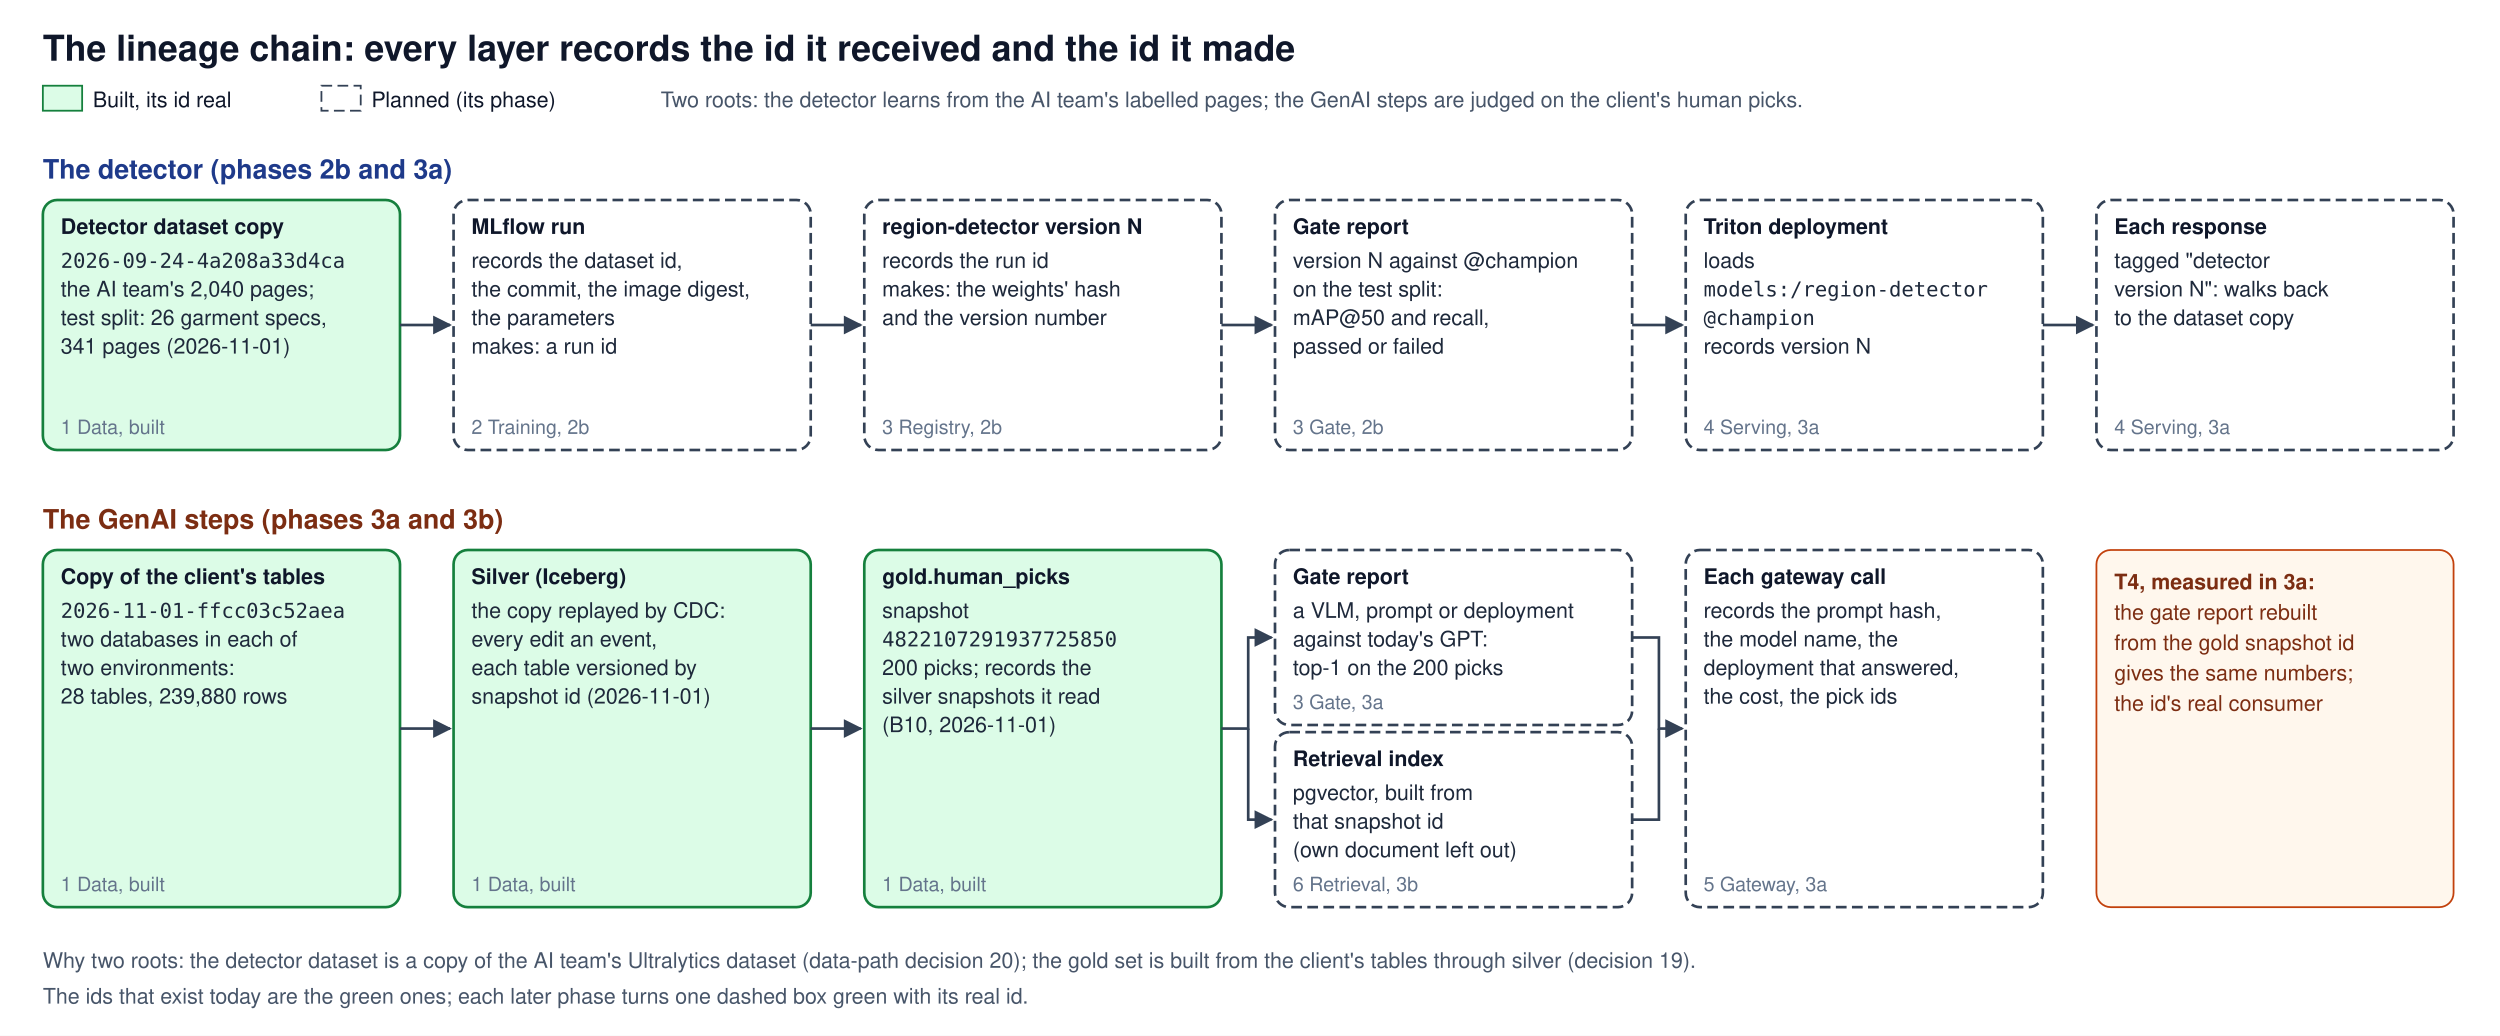
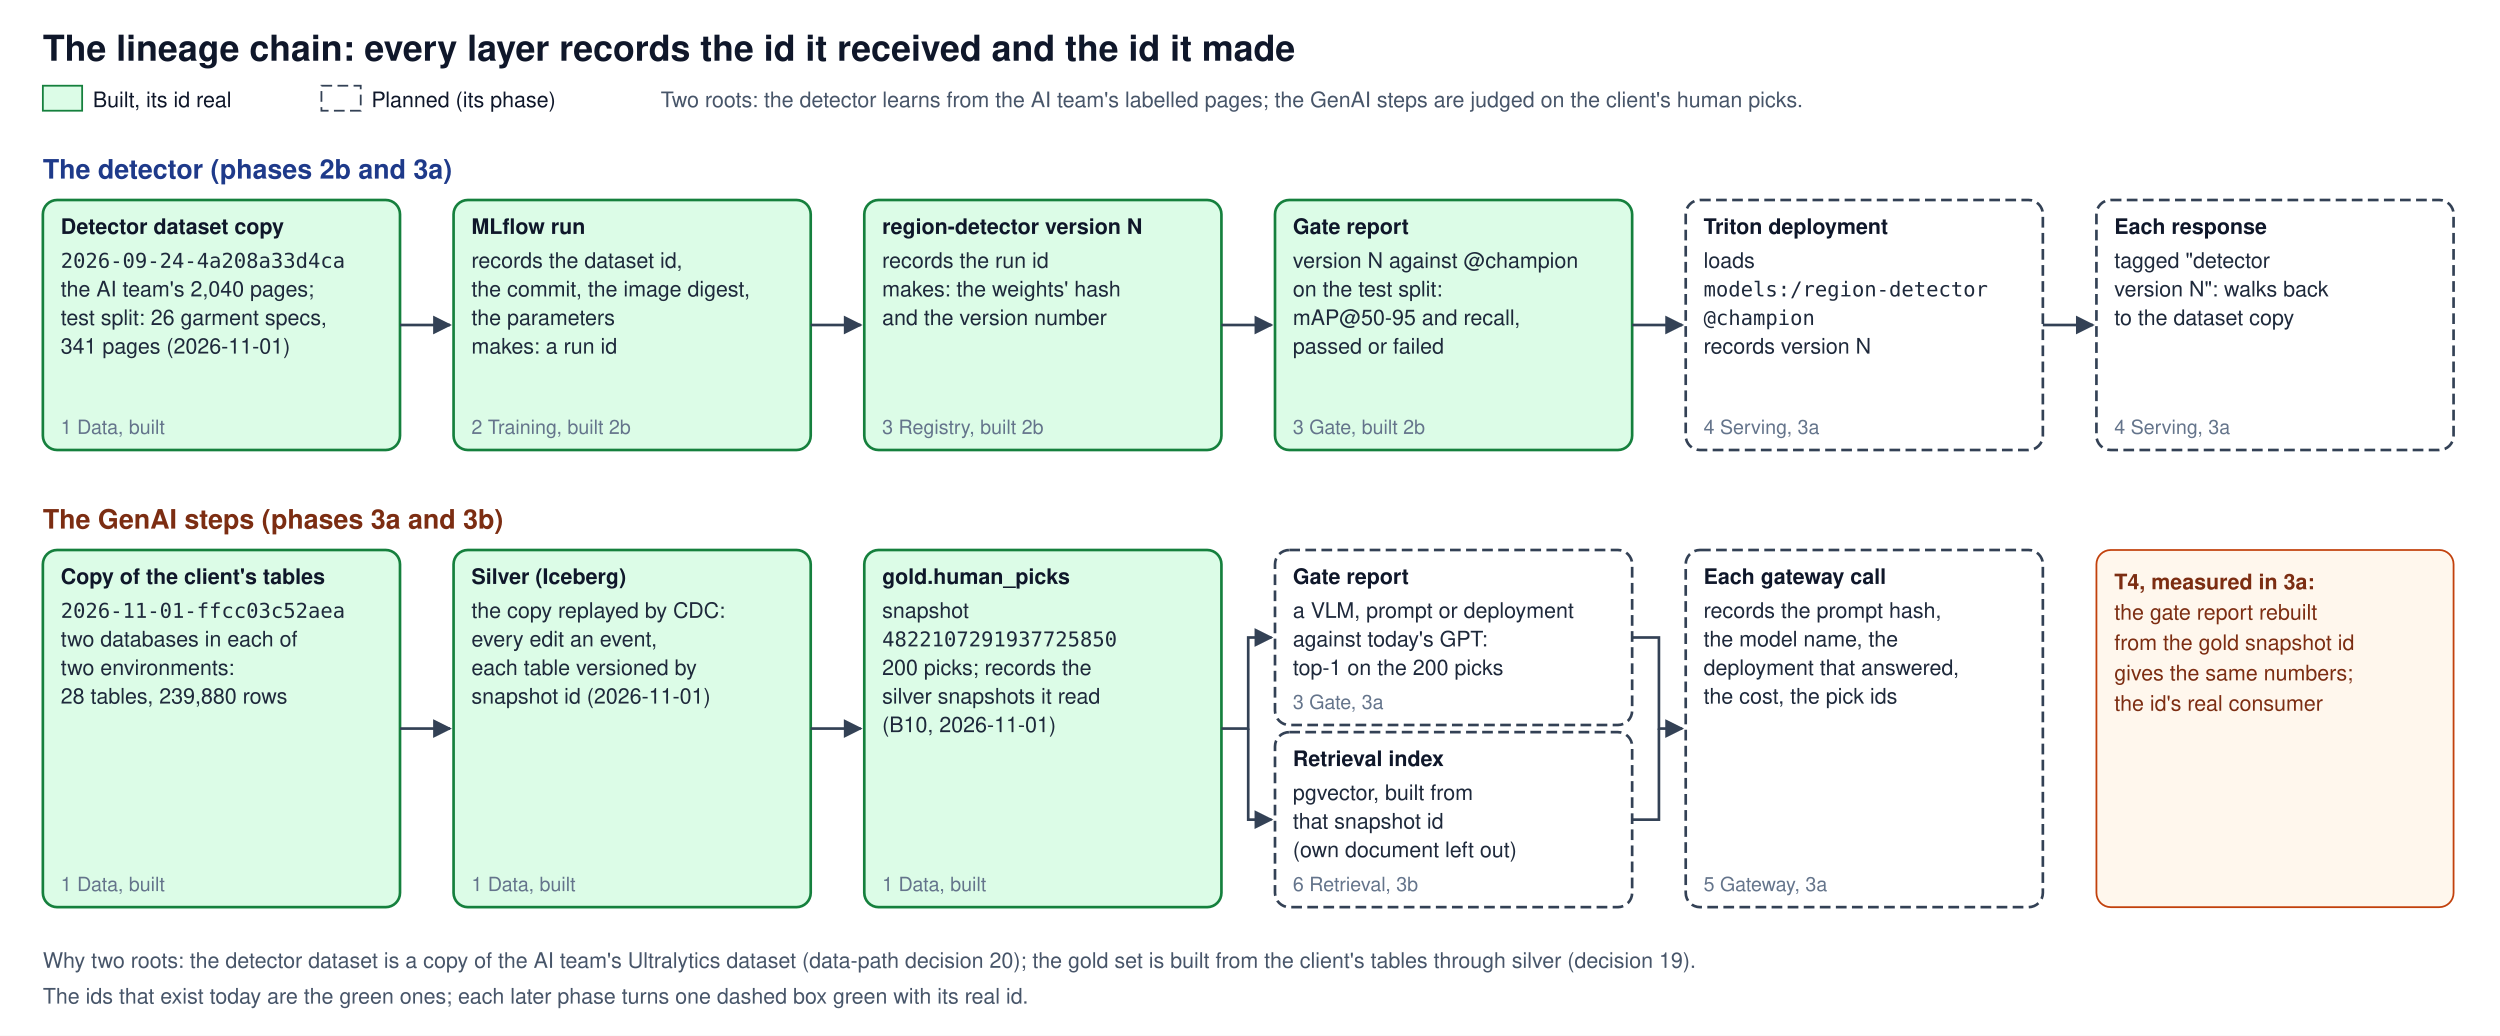
<svg xmlns="http://www.w3.org/2000/svg" width="1400" height="580" viewBox="0 0 1400 580" font-family="Segoe UI, Helvetica, Arial, sans-serif" font-size="12">
  <defs>
    <marker id="ar" viewBox="0 0 10 10" refX="9" refY="5" markerWidth="7" markerHeight="7" orient="auto">
      <path d="M0,0 L10,5 L0,10 z" fill="#334155" />
    </marker>
  </defs>
  <rect x="0" y="0" width="1400" height="580" fill="#ffffff" />
  <text x="24" y="34" font-size="20" font-weight="bold" fill="#0f172a">The lineage chain: every layer records the id it received and the id it made</text>
  <rect x="24" y="48" width="22" height="14" fill="#dcfce7" stroke="#15803d" />
  <text x="52" y="60" fill="#0f172a">Built, its id real</text>
  <rect x="180" y="48" width="22" height="14" fill="#ffffff" stroke="#334155" stroke-dasharray="6 3" />
  <text x="208" y="60" fill="#0f172a">Planned (its phase)</text>
  <text x="370" y="60" fill="#475569">Two roots: the detector learns from the AI team's labelled pages; the GenAI steps are judged on the client's human picks.</text>
  <text x="24" y="100" font-size="15" font-weight="bold" fill="#1e3a8a">The detector (phases 2b and 3a)</text>
  <rect x="24" y="112" width="200" height="140" rx="8" fill="#dcfce7" stroke="#15803d" stroke-width="1.5" />
  <text x="34" y="131" font-weight="bold" fill="#0f172a">Detector dataset copy</text>
  <text x="34" y="150" fill="#1e293b" font-family="Consolas, Menlo, monospace" font-size="11.5">2026-09-24-4a208a33d4ca</text>
  <text x="34" y="166" fill="#1e293b">the AI team's 2,040 pages;</text>
  <text x="34" y="182" fill="#1e293b">test split: 26 garment specs,</text>
  <text x="34" y="198" fill="#1e293b">341 pages (2026-11-01)</text>
  <text x="34" y="243" fill="#64748b" font-size="11">1 Data, built</text>
-   <rect x="254" y="112" width="200" height="140" rx="8" fill="#ffffff" stroke="#334155" stroke-width="1.5" stroke-dasharray="6 3" />
+   <rect x="254" y="112" width="200" height="140" rx="8" fill="#dcfce7" stroke="#15803d" stroke-width="1.5" />
  <text x="264" y="131" font-weight="bold" fill="#0f172a">MLflow run</text>
  <text x="264" y="150" fill="#1e293b">records the dataset id,</text>
  <text x="264" y="166" fill="#1e293b">the commit, the image digest,</text>
  <text x="264" y="182" fill="#1e293b">the parameters</text>
  <text x="264" y="198" fill="#1e293b">makes: a run id</text>
-   <text x="264" y="243" fill="#64748b" font-size="11">2 Training, 2b</text>
+   <text x="264" y="243" fill="#64748b" font-size="11">2 Training, built 2b</text>
  <line x1="224" y1="182.0" x2="252" y2="182.0" stroke="#334155" stroke-width="1.5" marker-end="url(#ar)" />
-   <rect x="484" y="112" width="200" height="140" rx="8" fill="#ffffff" stroke="#334155" stroke-width="1.5" stroke-dasharray="6 3" />
+   <rect x="484" y="112" width="200" height="140" rx="8" fill="#dcfce7" stroke="#15803d" stroke-width="1.5" />
  <text x="494" y="131" font-weight="bold" fill="#0f172a">region-detector version N</text>
  <text x="494" y="150" fill="#1e293b">records the run id</text>
  <text x="494" y="166" fill="#1e293b">makes: the weights' hash</text>
  <text x="494" y="182" fill="#1e293b">and the version number</text>
-   <text x="494" y="243" fill="#64748b" font-size="11">3 Registry, 2b</text>
+   <text x="494" y="243" fill="#64748b" font-size="11">3 Registry, built 2b</text>
  <line x1="454" y1="182.0" x2="482" y2="182.0" stroke="#334155" stroke-width="1.5" marker-end="url(#ar)" />
-   <rect x="714" y="112" width="200" height="140" rx="8" fill="#ffffff" stroke="#334155" stroke-width="1.5" stroke-dasharray="6 3" />
+   <rect x="714" y="112" width="200" height="140" rx="8" fill="#dcfce7" stroke="#15803d" stroke-width="1.5" />
  <text x="724" y="131" font-weight="bold" fill="#0f172a">Gate report</text>
  <text x="724" y="150" fill="#1e293b">version N against @champion</text>
  <text x="724" y="166" fill="#1e293b">on the test split:</text>
-   <text x="724" y="182" fill="#1e293b">mAP@50 and recall,</text>
+   <text x="724" y="182" fill="#1e293b">mAP@50-95 and recall,</text>
  <text x="724" y="198" fill="#1e293b">passed or failed</text>
-   <text x="724" y="243" fill="#64748b" font-size="11">3 Gate, 2b</text>
+   <text x="724" y="243" fill="#64748b" font-size="11">3 Gate, built 2b</text>
  <line x1="684" y1="182.0" x2="712" y2="182.0" stroke="#334155" stroke-width="1.5" marker-end="url(#ar)" />
  <rect x="944" y="112" width="200" height="140" rx="8" fill="#ffffff" stroke="#334155" stroke-width="1.5" stroke-dasharray="6 3" />
  <text x="954" y="131" font-weight="bold" fill="#0f172a">Triton deployment</text>
  <text x="954" y="150" fill="#1e293b">loads</text>
  <text x="954" y="166" fill="#1e293b" font-family="Consolas, Menlo, monospace" font-size="11.5">models:/region-detector</text>
  <text x="954" y="182" fill="#1e293b" font-family="Consolas, Menlo, monospace" font-size="11.5">@champion</text>
  <text x="954" y="198" fill="#1e293b">records version N</text>
  <text x="954" y="243" fill="#64748b" font-size="11">4 Serving, 3a</text>
  <line x1="914" y1="182.0" x2="942" y2="182.0" stroke="#334155" stroke-width="1.5" marker-end="url(#ar)" />
  <rect x="1174" y="112" width="200" height="140" rx="8" fill="#ffffff" stroke="#334155" stroke-width="1.5" stroke-dasharray="6 3" />
  <text x="1184" y="131" font-weight="bold" fill="#0f172a">Each response</text>
  <text x="1184" y="150" fill="#1e293b">tagged "detector</text>
  <text x="1184" y="166" fill="#1e293b">version N": walks back</text>
  <text x="1184" y="182" fill="#1e293b">to the dataset copy</text>
  <text x="1184" y="243" fill="#64748b" font-size="11">4 Serving, 3a</text>
  <line x1="1144" y1="182.0" x2="1172" y2="182.0" stroke="#334155" stroke-width="1.5" marker-end="url(#ar)" />
  <text x="24" y="296" font-size="15" font-weight="bold" fill="#7c2d12">The GenAI steps (phases 3a and 3b)</text>
  <rect x="24" y="308" width="200" height="200" rx="8" fill="#dcfce7" stroke="#15803d" stroke-width="1.5" />
  <text x="34" y="327" font-weight="bold" fill="#0f172a">Copy of the client's tables</text>
  <text x="34" y="346" fill="#1e293b" font-family="Consolas, Menlo, monospace" font-size="11.5">2026-11-01-ffcc03c52aea</text>
  <text x="34" y="362" fill="#1e293b">two databases in each of</text>
  <text x="34" y="378" fill="#1e293b">two environments:</text>
  <text x="34" y="394" fill="#1e293b">28 tables, 239,880 rows</text>
  <text x="34" y="499" fill="#64748b" font-size="11">1 Data, built</text>
  <rect x="254" y="308" width="200" height="200" rx="8" fill="#dcfce7" stroke="#15803d" stroke-width="1.5" />
  <text x="264" y="327" font-weight="bold" fill="#0f172a">Silver (Iceberg)</text>
  <text x="264" y="346" fill="#1e293b">the copy replayed by CDC:</text>
  <text x="264" y="362" fill="#1e293b">every edit an event,</text>
  <text x="264" y="378" fill="#1e293b">each table versioned by</text>
  <text x="264" y="394" fill="#1e293b">snapshot id (2026-11-01)</text>
  <text x="264" y="499" fill="#64748b" font-size="11">1 Data, built</text>
  <line x1="224" y1="408.0" x2="252" y2="408.0" stroke="#334155" stroke-width="1.5" marker-end="url(#ar)" />
  <rect x="484" y="308" width="200" height="200" rx="8" fill="#dcfce7" stroke="#15803d" stroke-width="1.5" />
  <text x="494" y="327" font-weight="bold" fill="#0f172a">gold.human_picks</text>
  <text x="494" y="346" fill="#1e293b">snapshot</text>
  <text x="494" y="362" fill="#1e293b" font-family="Consolas, Menlo, monospace" font-size="11.5">4822107291937725850</text>
  <text x="494" y="378" fill="#1e293b">200 picks; records the</text>
  <text x="494" y="394" fill="#1e293b">silver snapshots it read</text>
  <text x="494" y="410" fill="#1e293b">(B10, 2026-11-01)</text>
  <text x="494" y="499" fill="#64748b" font-size="11">1 Data, built</text>
  <line x1="454" y1="408.0" x2="482" y2="408.0" stroke="#334155" stroke-width="1.5" marker-end="url(#ar)" />
  <rect x="714" y="308" width="200" height="98" rx="8" fill="#ffffff" stroke="#334155" stroke-width="1.5" stroke-dasharray="6 3" />
  <text x="724" y="327" font-weight="bold" fill="#0f172a">Gate report</text>
  <text x="724" y="346" fill="#1e293b">a VLM, prompt or deployment</text>
  <text x="724" y="362" fill="#1e293b">against today's GPT:</text>
  <text x="724" y="378" fill="#1e293b">top-1 on the 200 picks</text>
  <text x="724" y="397" fill="#64748b" font-size="11">3 Gate, 3a</text>
  <rect x="714" y="410" width="200" height="98" rx="8" fill="#ffffff" stroke="#334155" stroke-width="1.5" stroke-dasharray="6 3" />
  <text x="724" y="429" font-weight="bold" fill="#0f172a">Retrieval index</text>
  <text x="724" y="448" fill="#1e293b">pgvector, built from</text>
  <text x="724" y="464" fill="#1e293b">that snapshot id</text>
  <text x="724" y="480" fill="#1e293b">(own document left out)</text>
  <text x="724" y="499" fill="#64748b" font-size="11">6 Retrieval, 3b</text>
  <path d="M684,408.0 H699 V357.0 H712" fill="none" stroke="#334155" stroke-width="1.5" marker-end="url(#ar)" />
  <path d="M699,408.0 V459.0 H712" fill="none" stroke="#334155" stroke-width="1.5" marker-end="url(#ar)" />
  <rect x="944" y="308" width="200" height="200" rx="8" fill="#ffffff" stroke="#334155" stroke-width="1.5" stroke-dasharray="6 3" />
  <text x="954" y="327" font-weight="bold" fill="#0f172a">Each gateway call</text>
  <text x="954" y="346" fill="#1e293b">records the prompt hash,</text>
  <text x="954" y="362" fill="#1e293b">the model name, the</text>
  <text x="954" y="378" fill="#1e293b">deployment that answered,</text>
  <text x="954" y="394" fill="#1e293b">the cost, the pick ids</text>
  <text x="954" y="499" fill="#64748b" font-size="11">5 Gateway, 3a</text>
  <path d="M914,357.0 H929 V408.0 H942" fill="none" stroke="#334155" stroke-width="1.5" marker-end="url(#ar)" />
  <path d="M914,459.0 H929 V408.0" fill="none" stroke="#334155" stroke-width="1.5" />
  <rect x="1174" y="308" width="200" height="200" rx="8" fill="#fff7ed" stroke="#c2410c" />
  <text x="1184" y="330" fill="#7c2d12" font-weight="bold">T4, measured in 3a:</text>
  <text x="1184" y="347" fill="#7c2d12">the gate report rebuilt</text>
  <text x="1184" y="364" fill="#7c2d12">from the gold snapshot id</text>
  <text x="1184" y="381" fill="#7c2d12">gives the same numbers;</text>
  <text x="1184" y="398" fill="#7c2d12">the id's real consumer</text>
  <text x="24" y="542" fill="#475569">Why two roots: the detector dataset is a copy of the AI team's Ultralytics dataset (data-path decision 20); the gold set is built from the client's tables through silver (decision 19).</text>
  <text x="24" y="562" fill="#475569">The ids that exist today are the green ones; each later phase turns one dashed box green with its real id.</text>
</svg>
